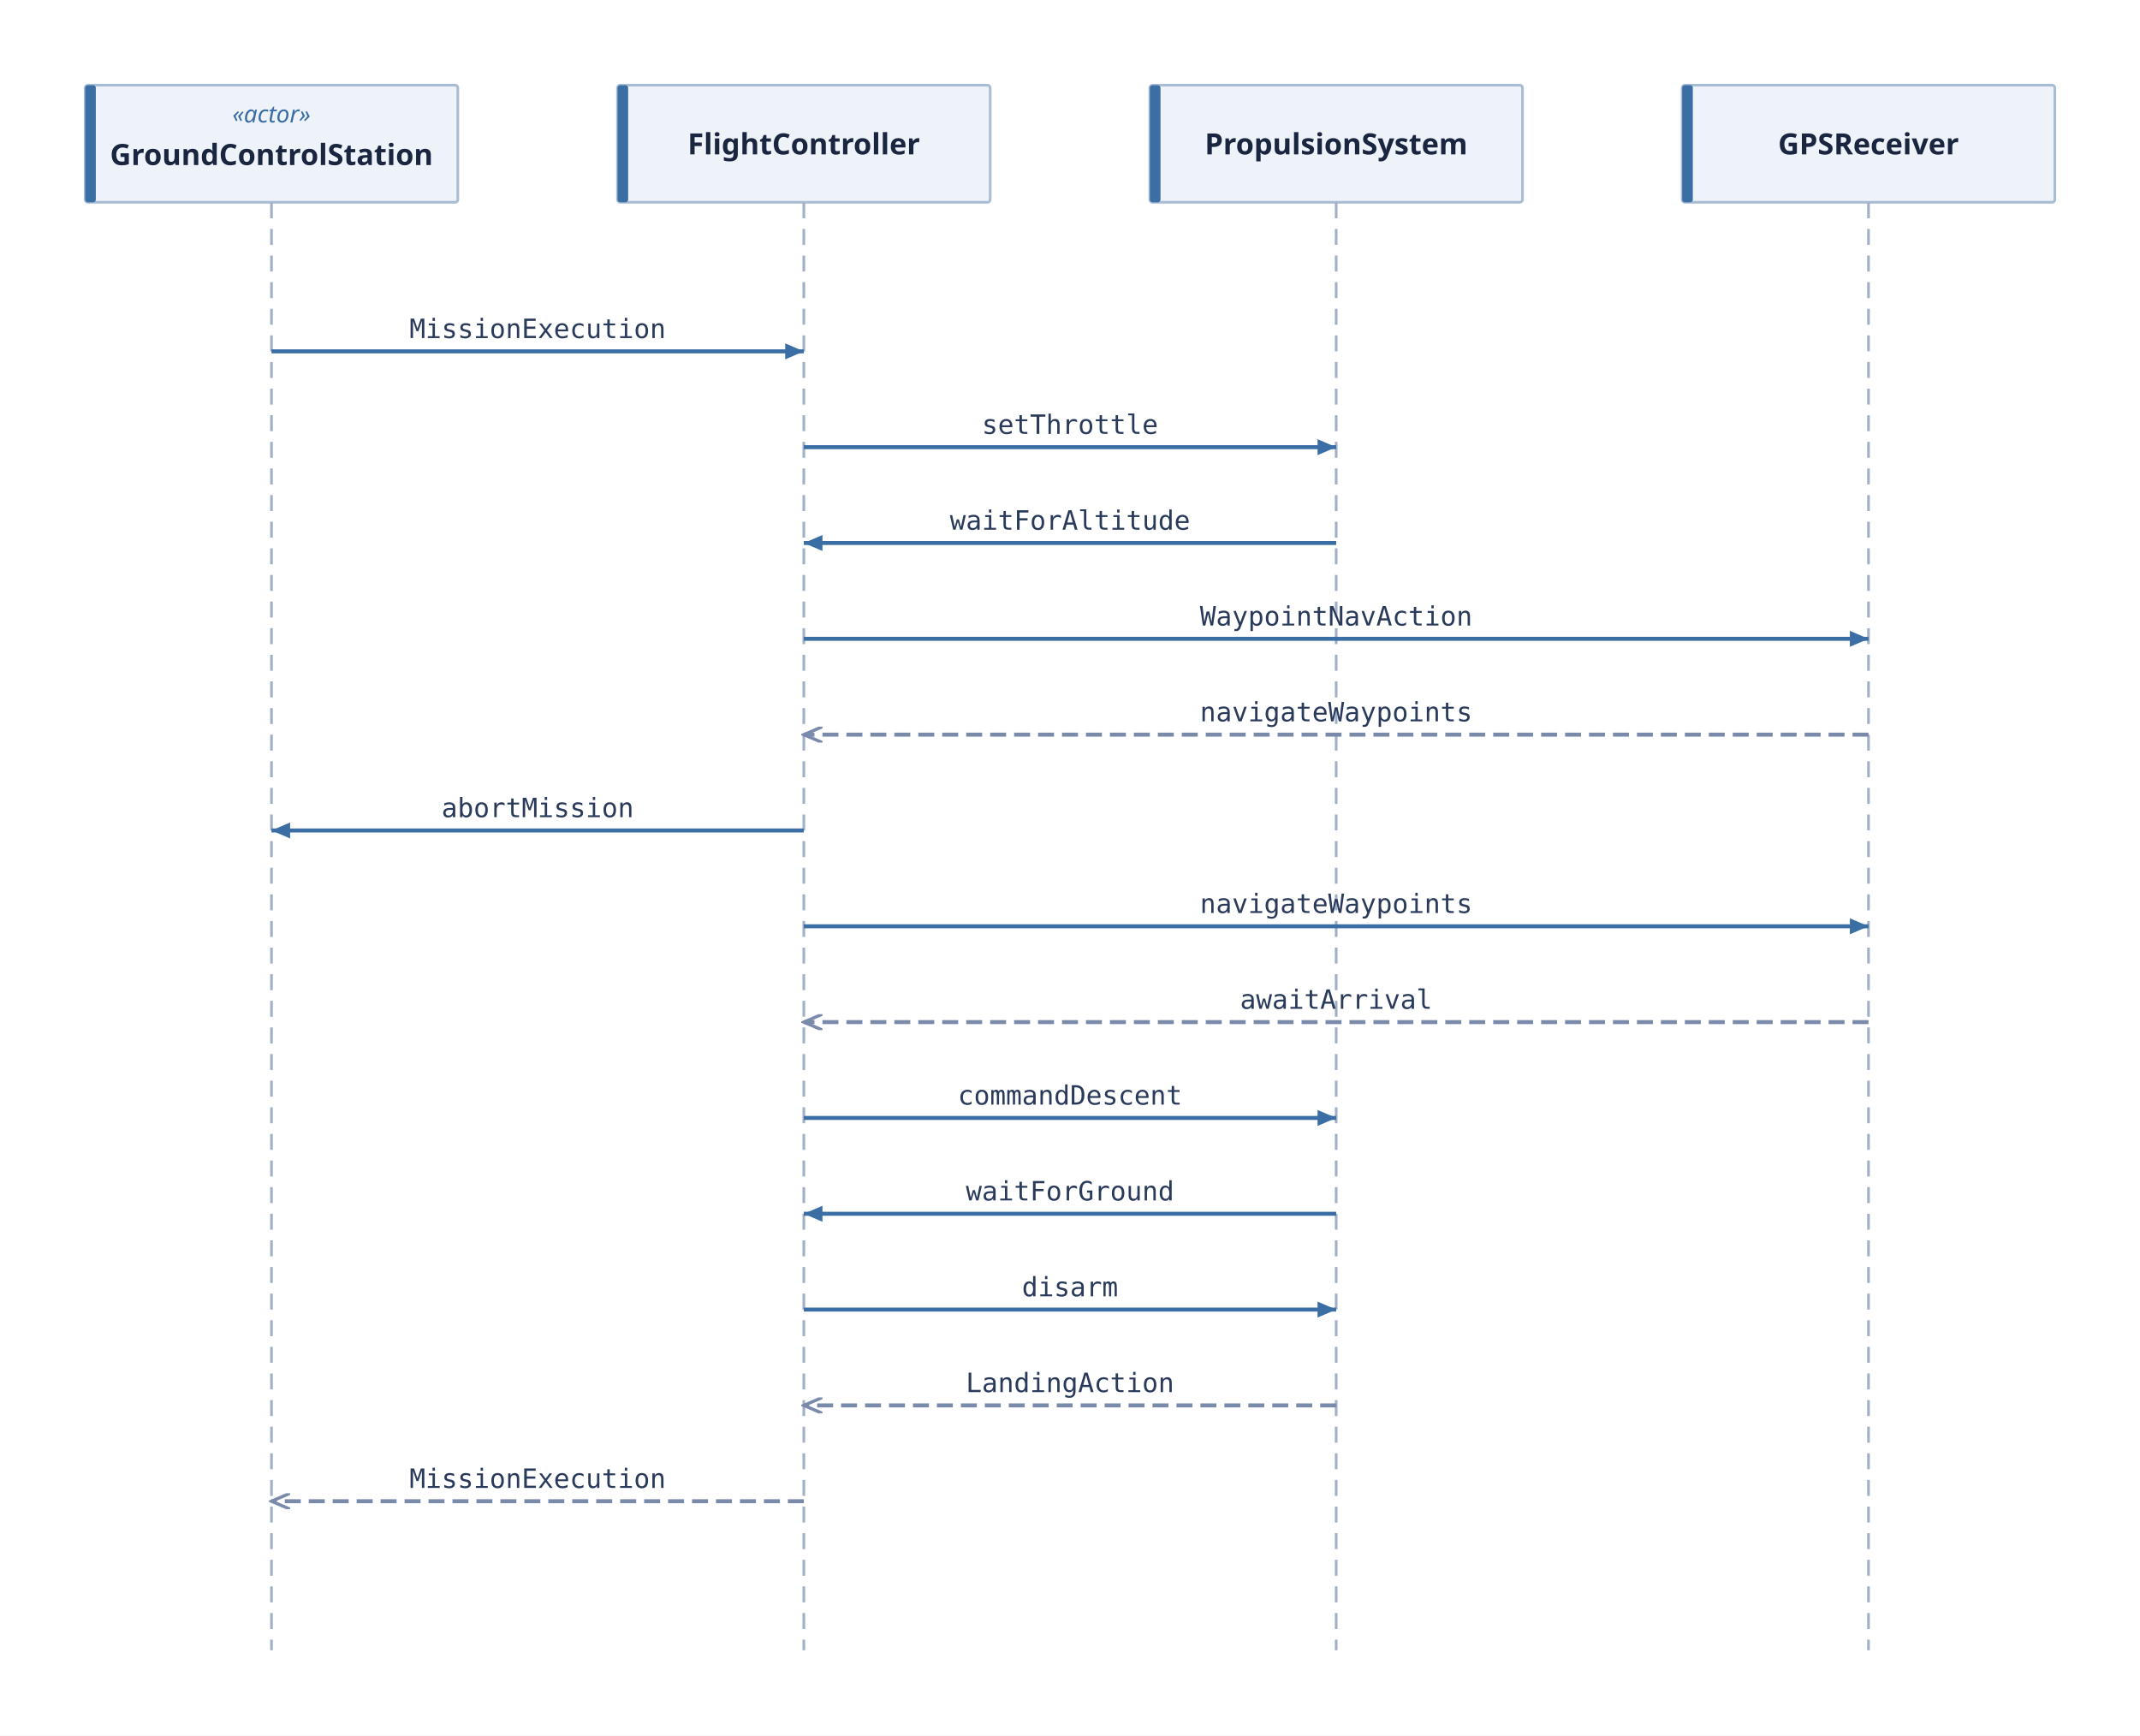
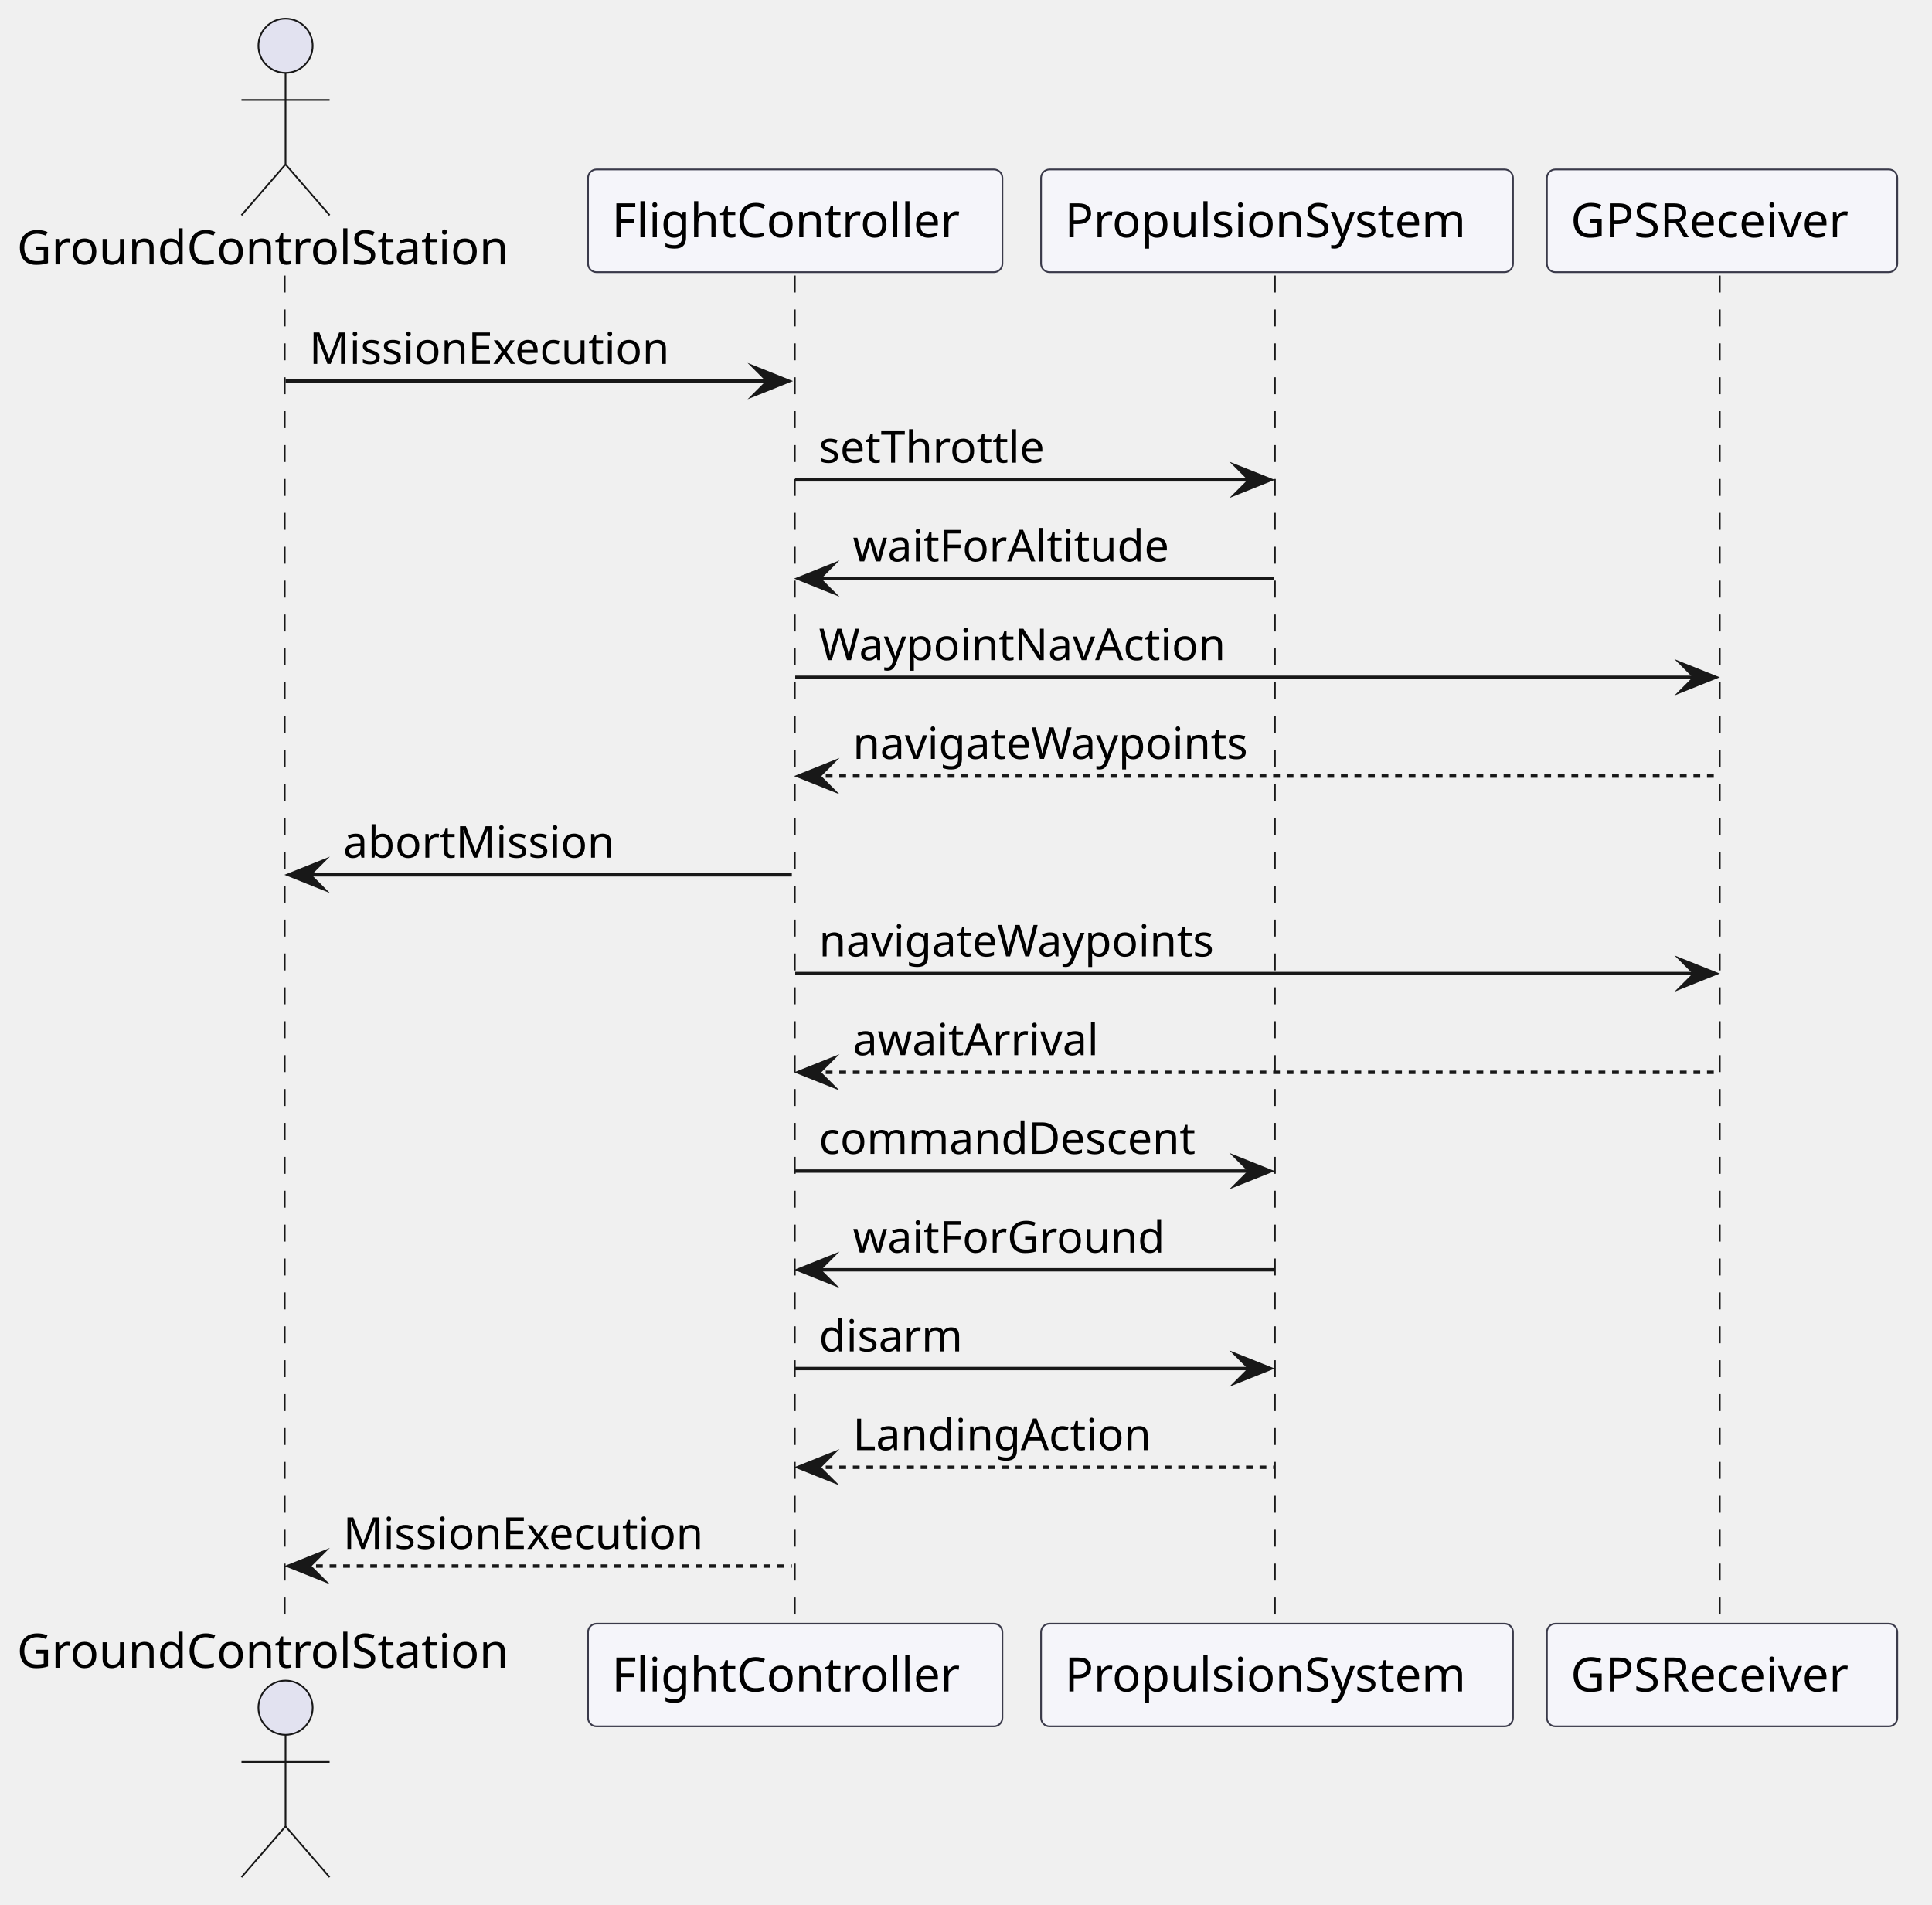
- <svg xmlns="http://www.w3.org/2000/svg" font-family="'Segoe UI', system-ui, sans-serif" font-size="12" height="652" viewBox="0 0 804 652" width="804">
-   <rect fill="#ffffff" height="652" width="804" x="0" y="0" />
-   <defs>
-     <marker id="arr-msg" markerHeight="6" markerUnits="userSpaceOnUse" markerWidth="8" orient="auto" refX="7" refY="3">
-       <polygon fill="#3a6ea5" points="0 0, 7 3, 0 6" />
-     </marker>
-     <marker id="arr-return" markerHeight="6" markerUnits="userSpaceOnUse" markerWidth="8" orient="auto" refX="7" refY="3">
-       <path d="M 0 0 L 7 3 L 0 6" fill="none" stroke="#7a8aaa" stroke-width="1.2" />
-     </marker>
-   </defs>
-   <a data-qname="GroundStation::GroundControlStation" href="/ui/detail/GroundStation::GroundControlStation">
-     <g>
-       <rect fill="#eef3fa" height="44" rx="1" stroke="#a8bcd4" stroke-width="1" width="140" x="32" y="32" />
-       <rect fill="#3a6ea5" height="44" rx="1" width="4" x="32" y="32" />
-       <text fill="#3a6ea5" font-size="9" font-style="italic" text-anchor="middle" x="102" y="46">
- «actor»
- </text>
-       <text fill="#1a2540" font-size="11" font-weight="600" text-anchor="middle" x="102" y="62">
- GroundControlStation
- </text>
-       <line stroke="#a0b0c8" stroke-dasharray="6 4" stroke-width="1" x1="102" x2="102" y1="76" y2="620" />
+ <svg xmlns="http://www.w3.org/2000/svg" xmlns:xlink="http://www.w3.org/1999/xlink" contentStyleType="text/css" data-diagram-type="SEQUENCE" height="562px" preserveAspectRatio="none" style="width:570px;height:562px;background:#FFFFFF;" version="1.1" viewBox="0 0 570 562" width="570px" zoomAndPan="magnify">
+   <defs />
+   <g>
+     <g class="participant-lifeline" data-entity-uid="part1" data-qualified-name="ll_gcs" data-source-line="6" id="part1-lifeline">
+       <g>
+         <rect fill="#000000" fill-opacity="0" height="398.727" width="8" x="80.245" y="81.297" />
+         <line style="stroke:#181818;stroke-width:0.5;stroke-dasharray:5,5;" x1="84" x2="84" y1="81.297" y2="480.023" />
+       </g>
    </g>
-   </a>
-   <a data-qname="UAV::Avionics::FlightController" href="/ui/detail/UAV::Avionics::FlightController">
-     <g>
-       <rect fill="#eef3fa" height="44" rx="1" stroke="#a8bcd4" stroke-width="1" width="140" x="232" y="32" />
-       <rect fill="#3a6ea5" height="44" rx="1" width="4" x="232" y="32" />
-       <text fill="#1a2540" font-size="11" font-weight="600" text-anchor="middle" x="302" y="58">
- FlightController
- </text>
-       <line stroke="#a0b0c8" stroke-dasharray="6 4" stroke-width="1" x1="302" x2="302" y1="76" y2="620" />
+     <g class="participant-lifeline" data-entity-uid="part2" data-qualified-name="ll_fc" data-source-line="7" id="part2-lifeline">
+       <g>
+         <rect fill="#000000" fill-opacity="0" height="398.727" width="8" x="230.616" y="81.297" />
+         <line style="stroke:#181818;stroke-width:0.5;stroke-dasharray:5,5;" x1="234.489" x2="234.489" y1="81.297" y2="480.023" />
+       </g>
    </g>
-   </a>
-   <a data-qname="UAV::Propulsion::PropulsionSystem" href="/ui/detail/UAV::Propulsion::PropulsionSystem">
-     <g>
-       <rect fill="#eef3fa" height="44" rx="1" stroke="#a8bcd4" stroke-width="1" width="140" x="432" y="32" />
-       <rect fill="#3a6ea5" height="44" rx="1" width="4" x="432" y="32" />
-       <text fill="#1a2540" font-size="11" font-weight="600" text-anchor="middle" x="502" y="58">
- PropulsionSystem
- </text>
-       <line stroke="#a0b0c8" stroke-dasharray="6 4" stroke-width="1" x1="502" x2="502" y1="76" y2="620" />
+     <g class="participant-lifeline" data-entity-uid="part3" data-qualified-name="ll_prop" data-source-line="8" id="part3-lifeline">
+       <g>
+         <rect fill="#000000" fill-opacity="0" height="398.727" width="8" x="372.765" y="81.297" />
+         <line style="stroke:#181818;stroke-width:0.5;stroke-dasharray:5,5;" x1="376.144" x2="376.144" y1="81.297" y2="480.023" />
+       </g>
    </g>
-   </a>
-   <a data-qname="UAV::Avionics::GPSReceiver" href="/ui/detail/UAV::Avionics::GPSReceiver">
-     <g>
-       <rect fill="#eef3fa" height="44" rx="1" stroke="#a8bcd4" stroke-width="1" width="140" x="632" y="32" />
-       <rect fill="#3a6ea5" height="44" rx="1" width="4" x="632" y="32" />
-       <text fill="#1a2540" font-size="11" font-weight="600" text-anchor="middle" x="702" y="58">
- GPSReceiver
- </text>
-       <line stroke="#a0b0c8" stroke-dasharray="6 4" stroke-width="1" x1="702" x2="702" y1="76" y2="620" />
+     <g class="participant-lifeline" data-entity-uid="part4" data-qualified-name="ll_gps" data-source-line="9" id="part4-lifeline">
+       <g>
+         <rect fill="#000000" fill-opacity="0" height="398.727" width="8" x="504.072" y="81.297" />
+         <line style="stroke:#181818;stroke-width:0.5;stroke-dasharray:5,5;" x1="507.386" x2="507.386" y1="81.297" y2="480.023" />
+       </g>
    </g>
-   </a>
-   <g>
-     <path d="M 102.0 132.0 L 302.0 132.0" fill="none" marker-end="url(#arr-msg)" stroke="#3a6ea5" stroke-width="1.5" />
-     <text fill="#2a3a5a" font-family="ui-monospace, 'Cascadia Code', 'Fira Code', monospace" font-size="10" text-anchor="middle" x="202" y="127">
- MissionExecution
- </text>
-   </g>
-   <g>
-     <path d="M 302.0 168.0 L 502.0 168.0" fill="none" marker-end="url(#arr-msg)" stroke="#3a6ea5" stroke-width="1.5" />
-     <text fill="#2a3a5a" font-family="ui-monospace, 'Cascadia Code', 'Fira Code', monospace" font-size="10" text-anchor="middle" x="402" y="163">
- setThrottle
- </text>
-   </g>
-   <g>
-     <path d="M 502.0 204.0 L 302.0 204.0" fill="none" marker-end="url(#arr-msg)" stroke="#3a6ea5" stroke-width="1.5" />
-     <text fill="#2a3a5a" font-family="ui-monospace, 'Cascadia Code', 'Fira Code', monospace" font-size="10" text-anchor="middle" x="402" y="199">
- waitForAltitude
- </text>
-   </g>
-   <g>
-     <path d="M 302.0 240.0 L 702.0 240.0" fill="none" marker-end="url(#arr-msg)" stroke="#3a6ea5" stroke-width="1.5" />
-     <text fill="#2a3a5a" font-family="ui-monospace, 'Cascadia Code', 'Fira Code', monospace" font-size="10" text-anchor="middle" x="502" y="235">
- WaypointNavAction
- </text>
-   </g>
-   <g>
-     <path d="M 702.0 276.0 L 302.0 276.0" fill="none" marker-end="url(#arr-return)" stroke="#7a8aaa" stroke-dasharray="6 3" stroke-width="1.5" />
-     <text fill="#2a3a5a" font-family="ui-monospace, 'Cascadia Code', 'Fira Code', monospace" font-size="10" text-anchor="middle" x="502" y="271">
- navigateWaypoints
- </text>
-   </g>
-   <g>
-     <path d="M 302.0 312.0 L 102.0 312.0" fill="none" marker-end="url(#arr-msg)" stroke="#3a6ea5" stroke-width="1.5" />
-     <text fill="#2a3a5a" font-family="ui-monospace, 'Cascadia Code', 'Fira Code', monospace" font-size="10" text-anchor="middle" x="202" y="307">
- abortMission
- </text>
-   </g>
-   <g>
-     <path d="M 302.0 348.0 L 702.0 348.0" fill="none" marker-end="url(#arr-msg)" stroke="#3a6ea5" stroke-width="1.5" />
-     <text fill="#2a3a5a" font-family="ui-monospace, 'Cascadia Code', 'Fira Code', monospace" font-size="10" text-anchor="middle" x="502" y="343">
- navigateWaypoints
- </text>
-   </g>
-   <g>
-     <path d="M 702.0 384.0 L 302.0 384.0" fill="none" marker-end="url(#arr-return)" stroke="#7a8aaa" stroke-dasharray="6 3" stroke-width="1.5" />
-     <text fill="#2a3a5a" font-family="ui-monospace, 'Cascadia Code', 'Fira Code', monospace" font-size="10" text-anchor="middle" x="502" y="379">
- awaitArrival
- </text>
-   </g>
-   <g>
-     <path d="M 302.0 420.0 L 502.0 420.0" fill="none" marker-end="url(#arr-msg)" stroke="#3a6ea5" stroke-width="1.5" />
-     <text fill="#2a3a5a" font-family="ui-monospace, 'Cascadia Code', 'Fira Code', monospace" font-size="10" text-anchor="middle" x="402" y="415">
- commandDescent
- </text>
-   </g>
-   <g>
-     <path d="M 502.0 456.0 L 302.0 456.0" fill="none" marker-end="url(#arr-msg)" stroke="#3a6ea5" stroke-width="1.5" />
-     <text fill="#2a3a5a" font-family="ui-monospace, 'Cascadia Code', 'Fira Code', monospace" font-size="10" text-anchor="middle" x="402" y="451">
- waitForGround
- </text>
-   </g>
-   <g>
-     <path d="M 302.0 492.0 L 502.0 492.0" fill="none" marker-end="url(#arr-msg)" stroke="#3a6ea5" stroke-width="1.5" />
-     <text fill="#2a3a5a" font-family="ui-monospace, 'Cascadia Code', 'Fira Code', monospace" font-size="10" text-anchor="middle" x="402" y="487">
- disarm
- </text>
-   </g>
-   <g>
-     <path d="M 502.0 528.0 L 302.0 528.0" fill="none" marker-end="url(#arr-return)" stroke="#7a8aaa" stroke-dasharray="6 3" stroke-width="1.5" />
-     <text fill="#2a3a5a" font-family="ui-monospace, 'Cascadia Code', 'Fira Code', monospace" font-size="10" text-anchor="middle" x="402" y="523">
- LandingAction
- </text>
-   </g>
-   <g>
-     <path d="M 302.0 564.0 L 102.0 564.0" fill="none" marker-end="url(#arr-return)" stroke="#7a8aaa" stroke-dasharray="6 3" stroke-width="1.5" />
-     <text fill="#2a3a5a" font-family="ui-monospace, 'Cascadia Code', 'Fira Code', monospace" font-size="10" text-anchor="middle" x="202" y="559">
- MissionExecution
- </text>
+     <g class="participant participant-head" data-entity-uid="part1" data-qualified-name="ll_gcs" data-source-line="6" id="part1-head">
+       <a href="http://localhost:3000/ui/detail/GroundStation::GroundControlStation" target="_top" title="http://localhost:3000/ui/detail/GroundStation::GroundControlStation" xlink:actuate="onRequest" xlink:href="http://localhost:3000/ui/detail/GroundStation::GroundControlStation" xlink:show="new" xlink:title="http://localhost:3000/ui/detail/GroundStation::GroundControlStation" xlink:type="simple">
+         <text fill="#000000" font-family="sans-serif" font-size="14" lengthAdjust="spacing" textLength="152.489" x="5" y="77.995">GroundControlStation</text>
+         <ellipse cx="84.245" cy="13.5" fill="#E2E2F0" rx="8" ry="8" style="stroke:#181818;stroke-width:0.5;" />
+         <path d="M84.245,21.5 L84.245,48.5 M71.245,29.5 L97.245,29.5 M84.245,48.5 L71.245,63.5 M84.245,48.5 L97.245,63.5" fill="none" style="stroke:#181818;stroke-width:0.5;" />
+       </a>
+     </g>
+     <g class="participant participant-tail" data-entity-uid="part1" data-qualified-name="ll_gcs" data-source-line="6" id="part1-tail">
+       <a href="http://localhost:3000/ui/detail/GroundStation::GroundControlStation" target="_top" title="http://localhost:3000/ui/detail/GroundStation::GroundControlStation" xlink:actuate="onRequest" xlink:href="http://localhost:3000/ui/detail/GroundStation::GroundControlStation" xlink:show="new" xlink:title="http://localhost:3000/ui/detail/GroundStation::GroundControlStation" xlink:type="simple">
+         <text fill="#000000" font-family="sans-serif" font-size="14" lengthAdjust="spacing" textLength="152.489" x="5" y="492.019">GroundControlStation</text>
+         <ellipse cx="84.245" cy="503.82" fill="#E2E2F0" rx="8" ry="8" style="stroke:#181818;stroke-width:0.5;" />
+         <path d="M84.245,511.82 L84.245,538.82 M71.245,519.82 L97.245,519.82 M84.245,538.82 L71.245,553.82 M84.245,538.82 L97.245,553.82" fill="none" style="stroke:#181818;stroke-width:0.5;" />
+       </a>
+     </g>
+     <g class="participant participant-head" data-entity-uid="part2" data-qualified-name="ll_fc" data-source-line="7" id="part2-head">
+       <a href="http://localhost:3000/ui/detail/UAV::Avionics::FlightController" target="_top" title="http://localhost:3000/ui/detail/UAV::Avionics::FlightController" xlink:actuate="onRequest" xlink:href="http://localhost:3000/ui/detail/UAV::Avionics::FlightController" xlink:show="new" xlink:title="http://localhost:3000/ui/detail/UAV::Avionics::FlightController" xlink:type="simple">
+         <rect fill="#F5F5FA" height="30.297" rx="2.5" ry="2.5" style="stroke:#3A3A4A;stroke-width:0.5;" width="122.254" x="173.489" y="50" />
+         <text fill="#000000" font-family="sans-serif" font-size="14" lengthAdjust="spacing" textLength="108.254" x="180.489" y="69.995">FlightController</text>
+       </a>
+     </g>
+     <g class="participant participant-tail" data-entity-uid="part2" data-qualified-name="ll_fc" data-source-line="7" id="part2-tail">
+       <a href="http://localhost:3000/ui/detail/UAV::Avionics::FlightController" target="_top" title="http://localhost:3000/ui/detail/UAV::Avionics::FlightController" xlink:actuate="onRequest" xlink:href="http://localhost:3000/ui/detail/UAV::Avionics::FlightController" xlink:show="new" xlink:title="http://localhost:3000/ui/detail/UAV::Avionics::FlightController" xlink:type="simple">
+         <rect fill="#F5F5FA" height="30.297" rx="2.5" ry="2.5" style="stroke:#3A3A4A;stroke-width:0.5;" width="122.254" x="173.489" y="479.023" />
+         <text fill="#000000" font-family="sans-serif" font-size="14" lengthAdjust="spacing" textLength="108.254" x="180.489" y="499.019">FlightController</text>
+       </a>
+     </g>
+     <g class="participant participant-head" data-entity-uid="part3" data-qualified-name="ll_prop" data-source-line="8" id="part3-head">
+       <a href="http://localhost:3000/ui/detail/UAV::Propulsion::PropulsionSystem" target="_top" title="http://localhost:3000/ui/detail/UAV::Propulsion::PropulsionSystem" xlink:actuate="onRequest" xlink:href="http://localhost:3000/ui/detail/UAV::Propulsion::PropulsionSystem" xlink:show="new" xlink:title="http://localhost:3000/ui/detail/UAV::Propulsion::PropulsionSystem" xlink:type="simple">
+         <rect fill="#F5F5FA" height="30.297" rx="2.5" ry="2.5" style="stroke:#3A3A4A;stroke-width:0.5;" width="139.241" x="307.144" y="50" />
+         <text fill="#000000" font-family="sans-serif" font-size="14" lengthAdjust="spacing" textLength="125.241" x="314.144" y="69.995">PropulsionSystem</text>
+       </a>
+     </g>
+     <g class="participant participant-tail" data-entity-uid="part3" data-qualified-name="ll_prop" data-source-line="8" id="part3-tail">
+       <a href="http://localhost:3000/ui/detail/UAV::Propulsion::PropulsionSystem" target="_top" title="http://localhost:3000/ui/detail/UAV::Propulsion::PropulsionSystem" xlink:actuate="onRequest" xlink:href="http://localhost:3000/ui/detail/UAV::Propulsion::PropulsionSystem" xlink:show="new" xlink:title="http://localhost:3000/ui/detail/UAV::Propulsion::PropulsionSystem" xlink:type="simple">
+         <rect fill="#F5F5FA" height="30.297" rx="2.5" ry="2.5" style="stroke:#3A3A4A;stroke-width:0.5;" width="139.241" x="307.144" y="479.023" />
+         <text fill="#000000" font-family="sans-serif" font-size="14" lengthAdjust="spacing" textLength="125.241" x="314.144" y="499.019">PropulsionSystem</text>
+       </a>
+     </g>
+     <g class="participant participant-head" data-entity-uid="part4" data-qualified-name="ll_gps" data-source-line="9" id="part4-head">
+       <a href="http://localhost:3000/ui/detail/UAV::Avionics::GPSReceiver" target="_top" title="http://localhost:3000/ui/detail/UAV::Avionics::GPSReceiver" xlink:actuate="onRequest" xlink:href="http://localhost:3000/ui/detail/UAV::Avionics::GPSReceiver" xlink:show="new" xlink:title="http://localhost:3000/ui/detail/UAV::Avionics::GPSReceiver" xlink:type="simple">
+         <rect fill="#F5F5FA" height="30.297" rx="2.5" ry="2.5" style="stroke:#3A3A4A;stroke-width:0.5;" width="103.373" x="456.386" y="50" />
+         <text fill="#000000" font-family="sans-serif" font-size="14" lengthAdjust="spacing" textLength="89.373" x="463.386" y="69.995">GPSReceiver</text>
+       </a>
+     </g>
+     <g class="participant participant-tail" data-entity-uid="part4" data-qualified-name="ll_gps" data-source-line="9" id="part4-tail">
+       <a href="http://localhost:3000/ui/detail/UAV::Avionics::GPSReceiver" target="_top" title="http://localhost:3000/ui/detail/UAV::Avionics::GPSReceiver" xlink:actuate="onRequest" xlink:href="http://localhost:3000/ui/detail/UAV::Avionics::GPSReceiver" xlink:show="new" xlink:title="http://localhost:3000/ui/detail/UAV::Avionics::GPSReceiver" xlink:type="simple">
+         <rect fill="#F5F5FA" height="30.297" rx="2.5" ry="2.5" style="stroke:#3A3A4A;stroke-width:0.5;" width="103.373" x="456.386" y="479.023" />
+         <text fill="#000000" font-family="sans-serif" font-size="14" lengthAdjust="spacing" textLength="89.373" x="463.386" y="499.019">GPSReceiver</text>
+       </a>
+     </g>
+     <g class="message" data-entity-1="part1" data-entity-2="part2" data-source-line="11" id="msg1">
+       <polygon fill="#181818" points="222.616,108.43,232.616,112.43,222.616,116.43,226.616,112.43" style="stroke:#181818;stroke-width:1;stroke-linejoin:miter;stroke-miterlimit:10;" />
+       <line style="stroke:#181818;stroke-width:1;" x1="84.245" x2="228.616" y1="112.43" y2="112.43" />
+       <text fill="#000000" font-family="sans-serif" font-size="13" lengthAdjust="spacing" textLength="112.373" x="91.245" y="107.364">MissionExecution</text>
+     </g>
+     <g class="message" data-entity-1="part2" data-entity-2="part3" data-source-line="12" id="msg2">
+       <polygon fill="#181818" points="364.765,137.562,374.765,141.562,364.765,145.562,368.765,141.562" style="stroke:#181818;stroke-width:1;stroke-linejoin:miter;stroke-miterlimit:10;" />
+       <line style="stroke:#181818;stroke-width:1;" x1="234.616" x2="370.765" y1="141.562" y2="141.562" />
+       <text fill="#000000" font-family="sans-serif" font-size="13" lengthAdjust="spacing" textLength="71.151" x="241.616" y="136.497">setThrottle</text>
+     </g>
+     <g class="message" data-entity-1="part3" data-entity-2="part2" data-source-line="13" id="msg3">
+       <polygon fill="#181818" points="245.616,166.695,235.616,170.695,245.616,174.695,241.616,170.695" style="stroke:#181818;stroke-width:1;stroke-linejoin:miter;stroke-miterlimit:10;" />
+       <line style="stroke:#181818;stroke-width:1;" x1="239.616" x2="375.765" y1="170.695" y2="170.695" />
+       <text fill="#000000" font-family="sans-serif" font-size="13" lengthAdjust="spacing" textLength="98.884" x="251.616" y="165.629">waitForAltitude</text>
+     </g>
+     <g class="message" data-entity-1="part2" data-entity-2="part4" data-source-line="14" id="msg4">
+       <polygon fill="#181818" points="496.072,195.828,506.072,199.828,496.072,203.828,500.072,199.828" style="stroke:#181818;stroke-width:1;stroke-linejoin:miter;stroke-miterlimit:10;" />
+       <line style="stroke:#181818;stroke-width:1;" x1="234.616" x2="502.072" y1="199.828" y2="199.828" />
+       <text fill="#000000" font-family="sans-serif" font-size="13" lengthAdjust="spacing" textLength="127.994" x="241.616" y="194.762">WaypointNavAction</text>
+     </g>
+     <g class="message" data-entity-1="part4" data-entity-2="part2" data-source-line="15" id="msg5">
+       <polygon fill="#181818" points="245.616,224.961,235.616,228.961,245.616,232.961,241.616,228.961" style="stroke:#181818;stroke-width:1;stroke-linejoin:miter;stroke-miterlimit:10;" />
+       <line style="stroke:#181818;stroke-width:1;stroke-dasharray:2,2;" x1="239.616" x2="507.072" y1="228.961" y2="228.961" />
+       <text fill="#000000" font-family="sans-serif" font-size="13" lengthAdjust="spacing" textLength="125.265" x="251.616" y="223.895">navigateWaypoints</text>
+     </g>
+     <g class="message" data-entity-1="part2" data-entity-2="part1" data-source-line="16" id="msg6">
+       <polygon fill="#181818" points="95.245,254.094,85.245,258.094,95.245,262.094,91.245,258.094" style="stroke:#181818;stroke-width:1;stroke-linejoin:miter;stroke-miterlimit:10;" />
+       <line style="stroke:#181818;stroke-width:1;" x1="89.245" x2="233.616" y1="258.094" y2="258.094" />
+       <text fill="#000000" font-family="sans-serif" font-size="13" lengthAdjust="spacing" textLength="82.793" x="101.245" y="253.028">abortMission</text>
+     </g>
+     <g class="message" data-entity-1="part2" data-entity-2="part4" data-source-line="17" id="msg7">
+       <polygon fill="#181818" points="496.072,283.227,506.072,287.227,496.072,291.227,500.072,287.227" style="stroke:#181818;stroke-width:1;stroke-linejoin:miter;stroke-miterlimit:10;" />
+       <line style="stroke:#181818;stroke-width:1;" x1="234.616" x2="502.072" y1="287.227" y2="287.227" />
+       <text fill="#000000" font-family="sans-serif" font-size="13" lengthAdjust="spacing" textLength="125.265" x="241.616" y="282.161">navigateWaypoints</text>
+     </g>
+     <g class="message" data-entity-1="part4" data-entity-2="part2" data-source-line="18" id="msg8">
+       <polygon fill="#181818" points="245.616,312.359,235.616,316.359,245.616,320.359,241.616,316.359" style="stroke:#181818;stroke-width:1;stroke-linejoin:miter;stroke-miterlimit:10;" />
+       <line style="stroke:#181818;stroke-width:1;stroke-dasharray:2,2;" x1="239.616" x2="507.072" y1="316.359" y2="316.359" />
+       <text fill="#000000" font-family="sans-serif" font-size="13" lengthAdjust="spacing" textLength="77.74" x="251.616" y="311.293">awaitArrival</text>
+     </g>
+     <g class="message" data-entity-1="part2" data-entity-2="part3" data-source-line="19" id="msg9">
+       <polygon fill="#181818" points="364.765,341.492,374.765,345.492,364.765,349.492,368.765,345.492" style="stroke:#181818;stroke-width:1;stroke-linejoin:miter;stroke-miterlimit:10;" />
+       <line style="stroke:#181818;stroke-width:1;" x1="234.616" x2="370.765" y1="345.492" y2="345.492" />
+       <text fill="#000000" font-family="sans-serif" font-size="13" lengthAdjust="spacing" textLength="118.149" x="241.616" y="340.426">commandDescent</text>
+     </g>
+     <g class="message" data-entity-1="part3" data-entity-2="part2" data-source-line="20" id="msg10">
+       <polygon fill="#181818" points="245.616,370.625,235.616,374.625,245.616,378.625,241.616,374.625" style="stroke:#181818;stroke-width:1;stroke-linejoin:miter;stroke-miterlimit:10;" />
+       <line style="stroke:#181818;stroke-width:1;" x1="239.616" x2="375.765" y1="374.625" y2="374.625" />
+       <text fill="#000000" font-family="sans-serif" font-size="13" lengthAdjust="spacing" textLength="96.186" x="251.616" y="369.559">waitForGround</text>
+     </g>
+     <g class="message" data-entity-1="part2" data-entity-2="part3" data-source-line="21" id="msg11">
+       <polygon fill="#181818" points="364.765,399.758,374.765,403.758,364.765,407.758,368.765,403.758" style="stroke:#181818;stroke-width:1;stroke-linejoin:miter;stroke-miterlimit:10;" />
+       <line style="stroke:#181818;stroke-width:1;" x1="234.616" x2="370.765" y1="403.758" y2="403.758" />
+       <text fill="#000000" font-family="sans-serif" font-size="13" lengthAdjust="spacing" textLength="44.611" x="241.616" y="398.692">disarm</text>
+     </g>
+     <g class="message" data-entity-1="part3" data-entity-2="part2" data-source-line="22" id="msg12">
+       <polygon fill="#181818" points="245.616,428.891,235.616,432.891,245.616,436.891,241.616,432.891" style="stroke:#181818;stroke-width:1;stroke-linejoin:miter;stroke-miterlimit:10;" />
+       <line style="stroke:#181818;stroke-width:1;stroke-dasharray:2,2;" x1="239.616" x2="375.765" y1="432.891" y2="432.891" />
+       <text fill="#000000" font-family="sans-serif" font-size="13" lengthAdjust="spacing" textLength="92.746" x="251.616" y="427.825">LandingAction</text>
+     </g>
+     <g class="message" data-entity-1="part2" data-entity-2="part1" data-source-line="23" id="msg13">
+       <polygon fill="#181818" points="95.245,458.023,85.245,462.023,95.245,466.023,91.245,462.023" style="stroke:#181818;stroke-width:1;stroke-linejoin:miter;stroke-miterlimit:10;" />
+       <line style="stroke:#181818;stroke-width:1;stroke-dasharray:2,2;" x1="89.245" x2="233.616" y1="462.023" y2="462.023" />
+       <text fill="#000000" font-family="sans-serif" font-size="13" lengthAdjust="spacing" textLength="112.373" x="101.245" y="456.957">MissionExecution</text>
+     </g>
  </g>
</svg>
